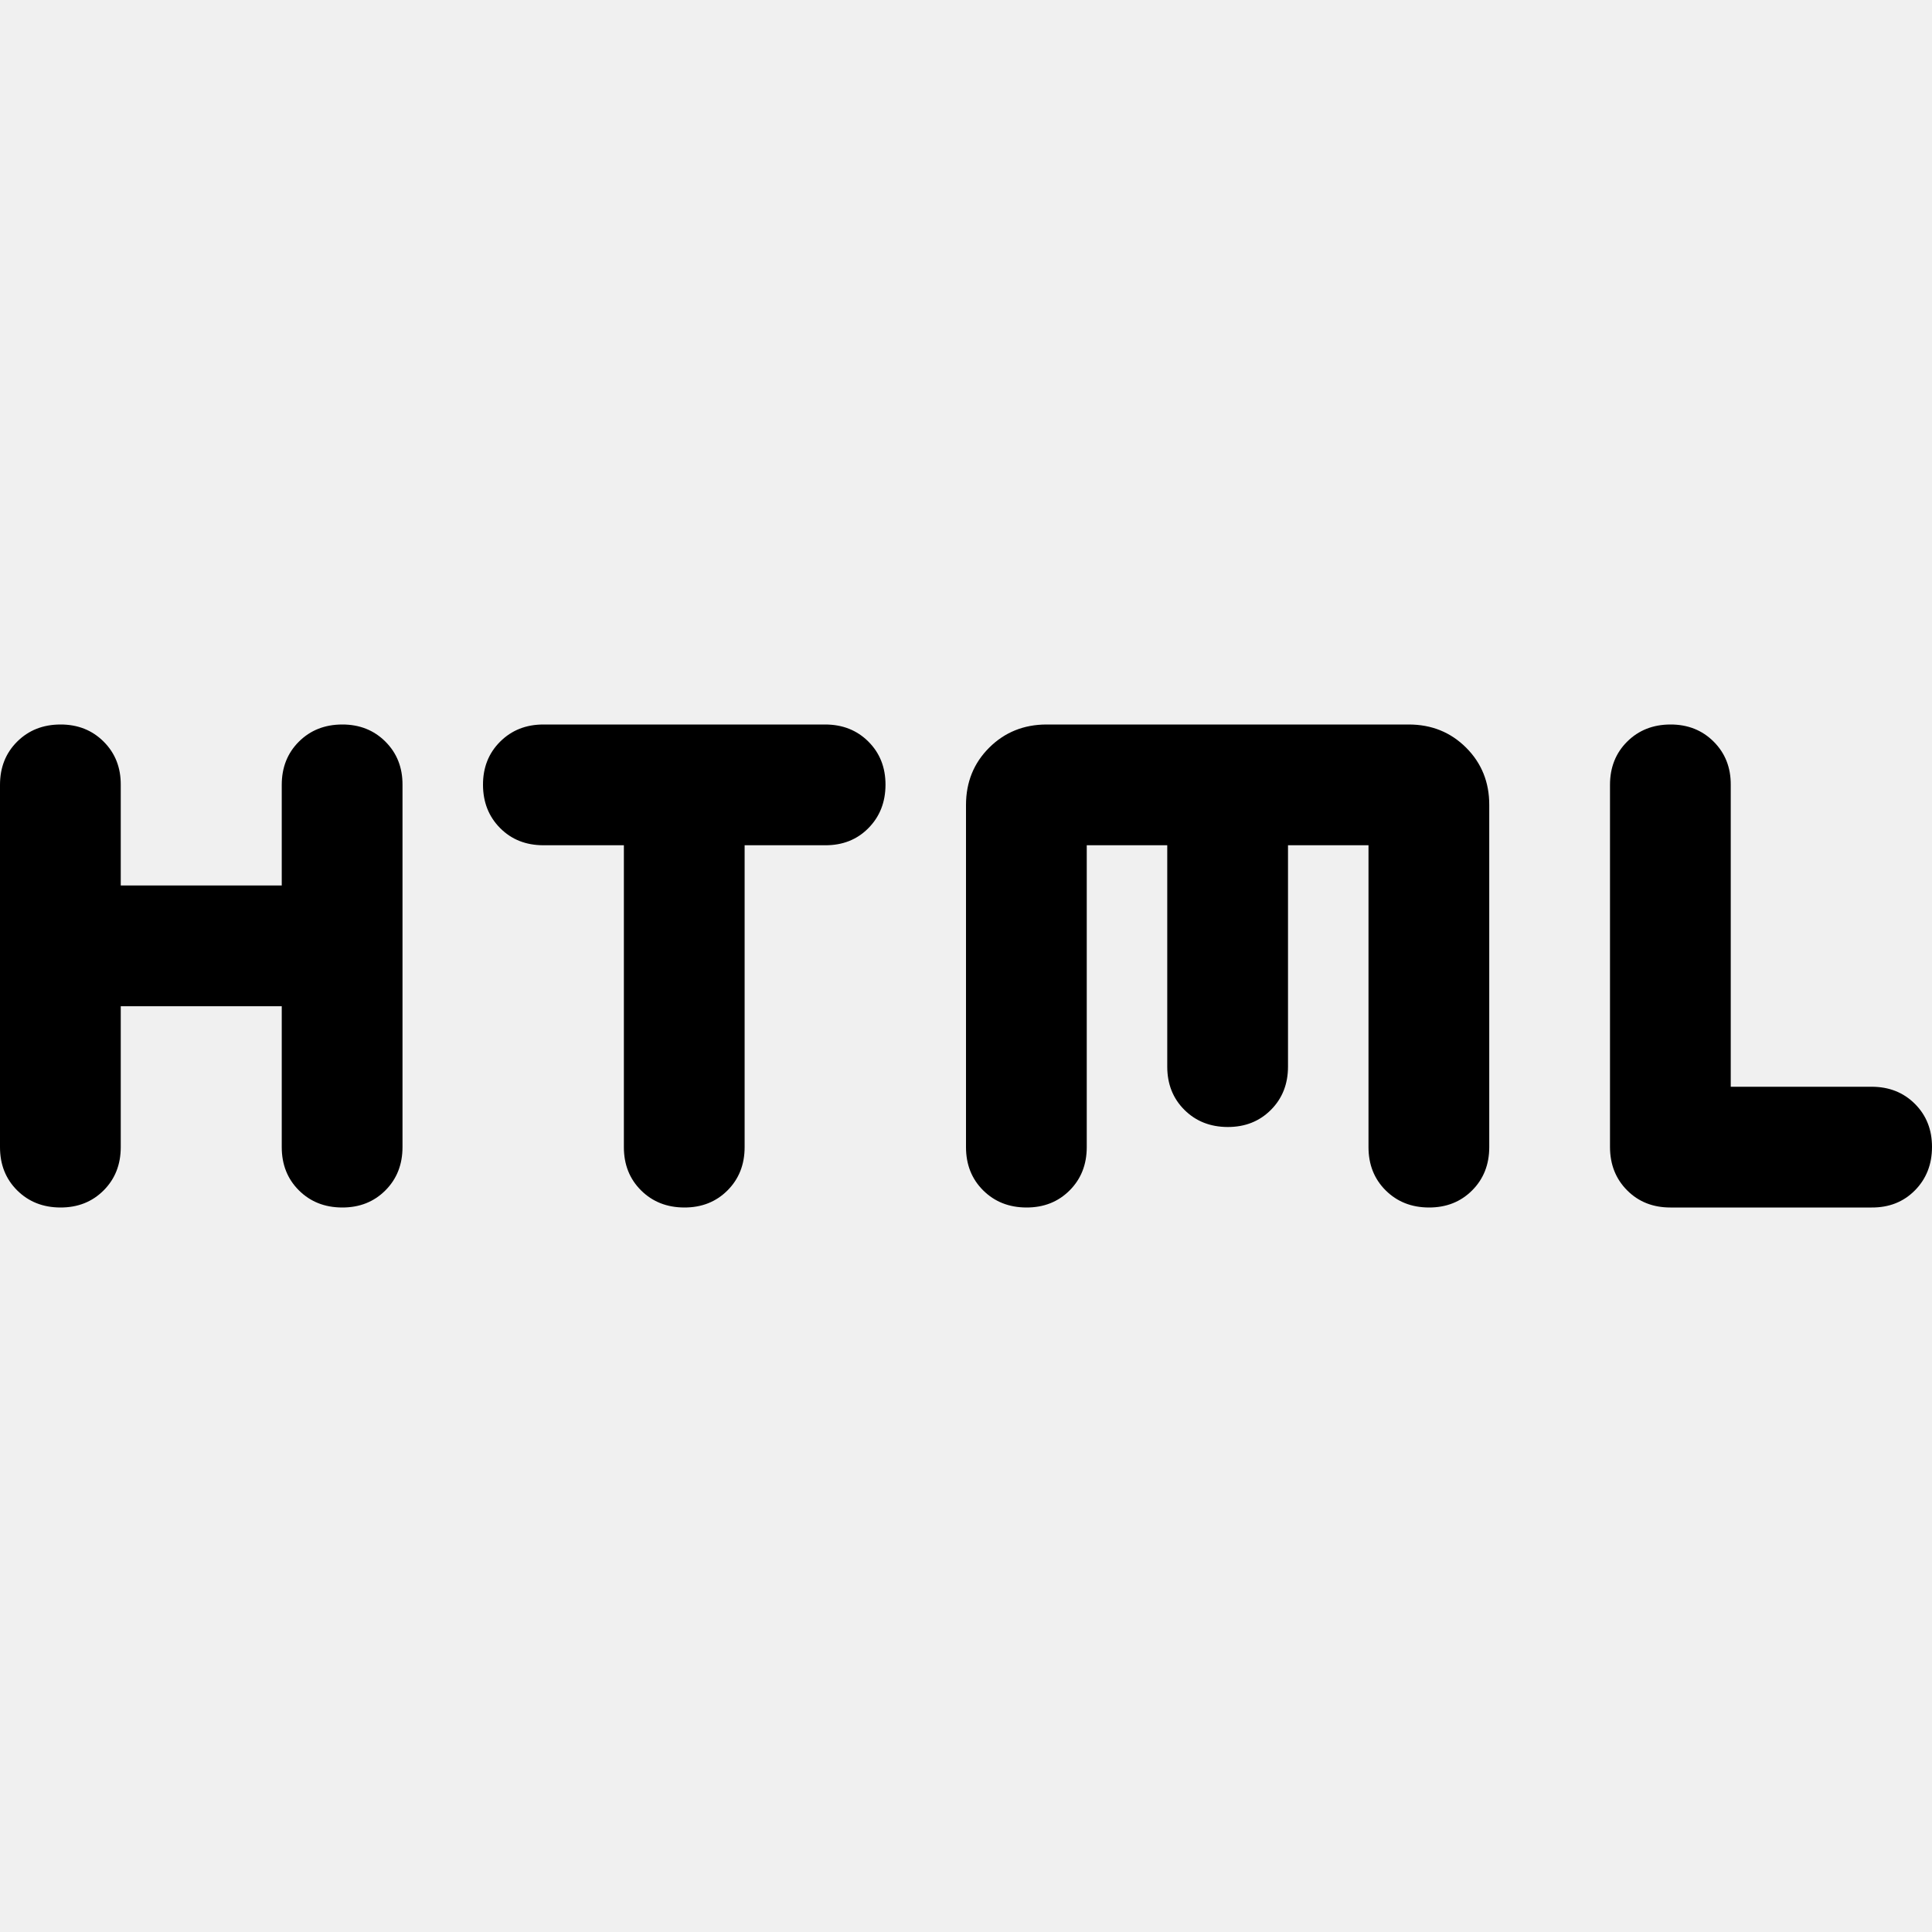
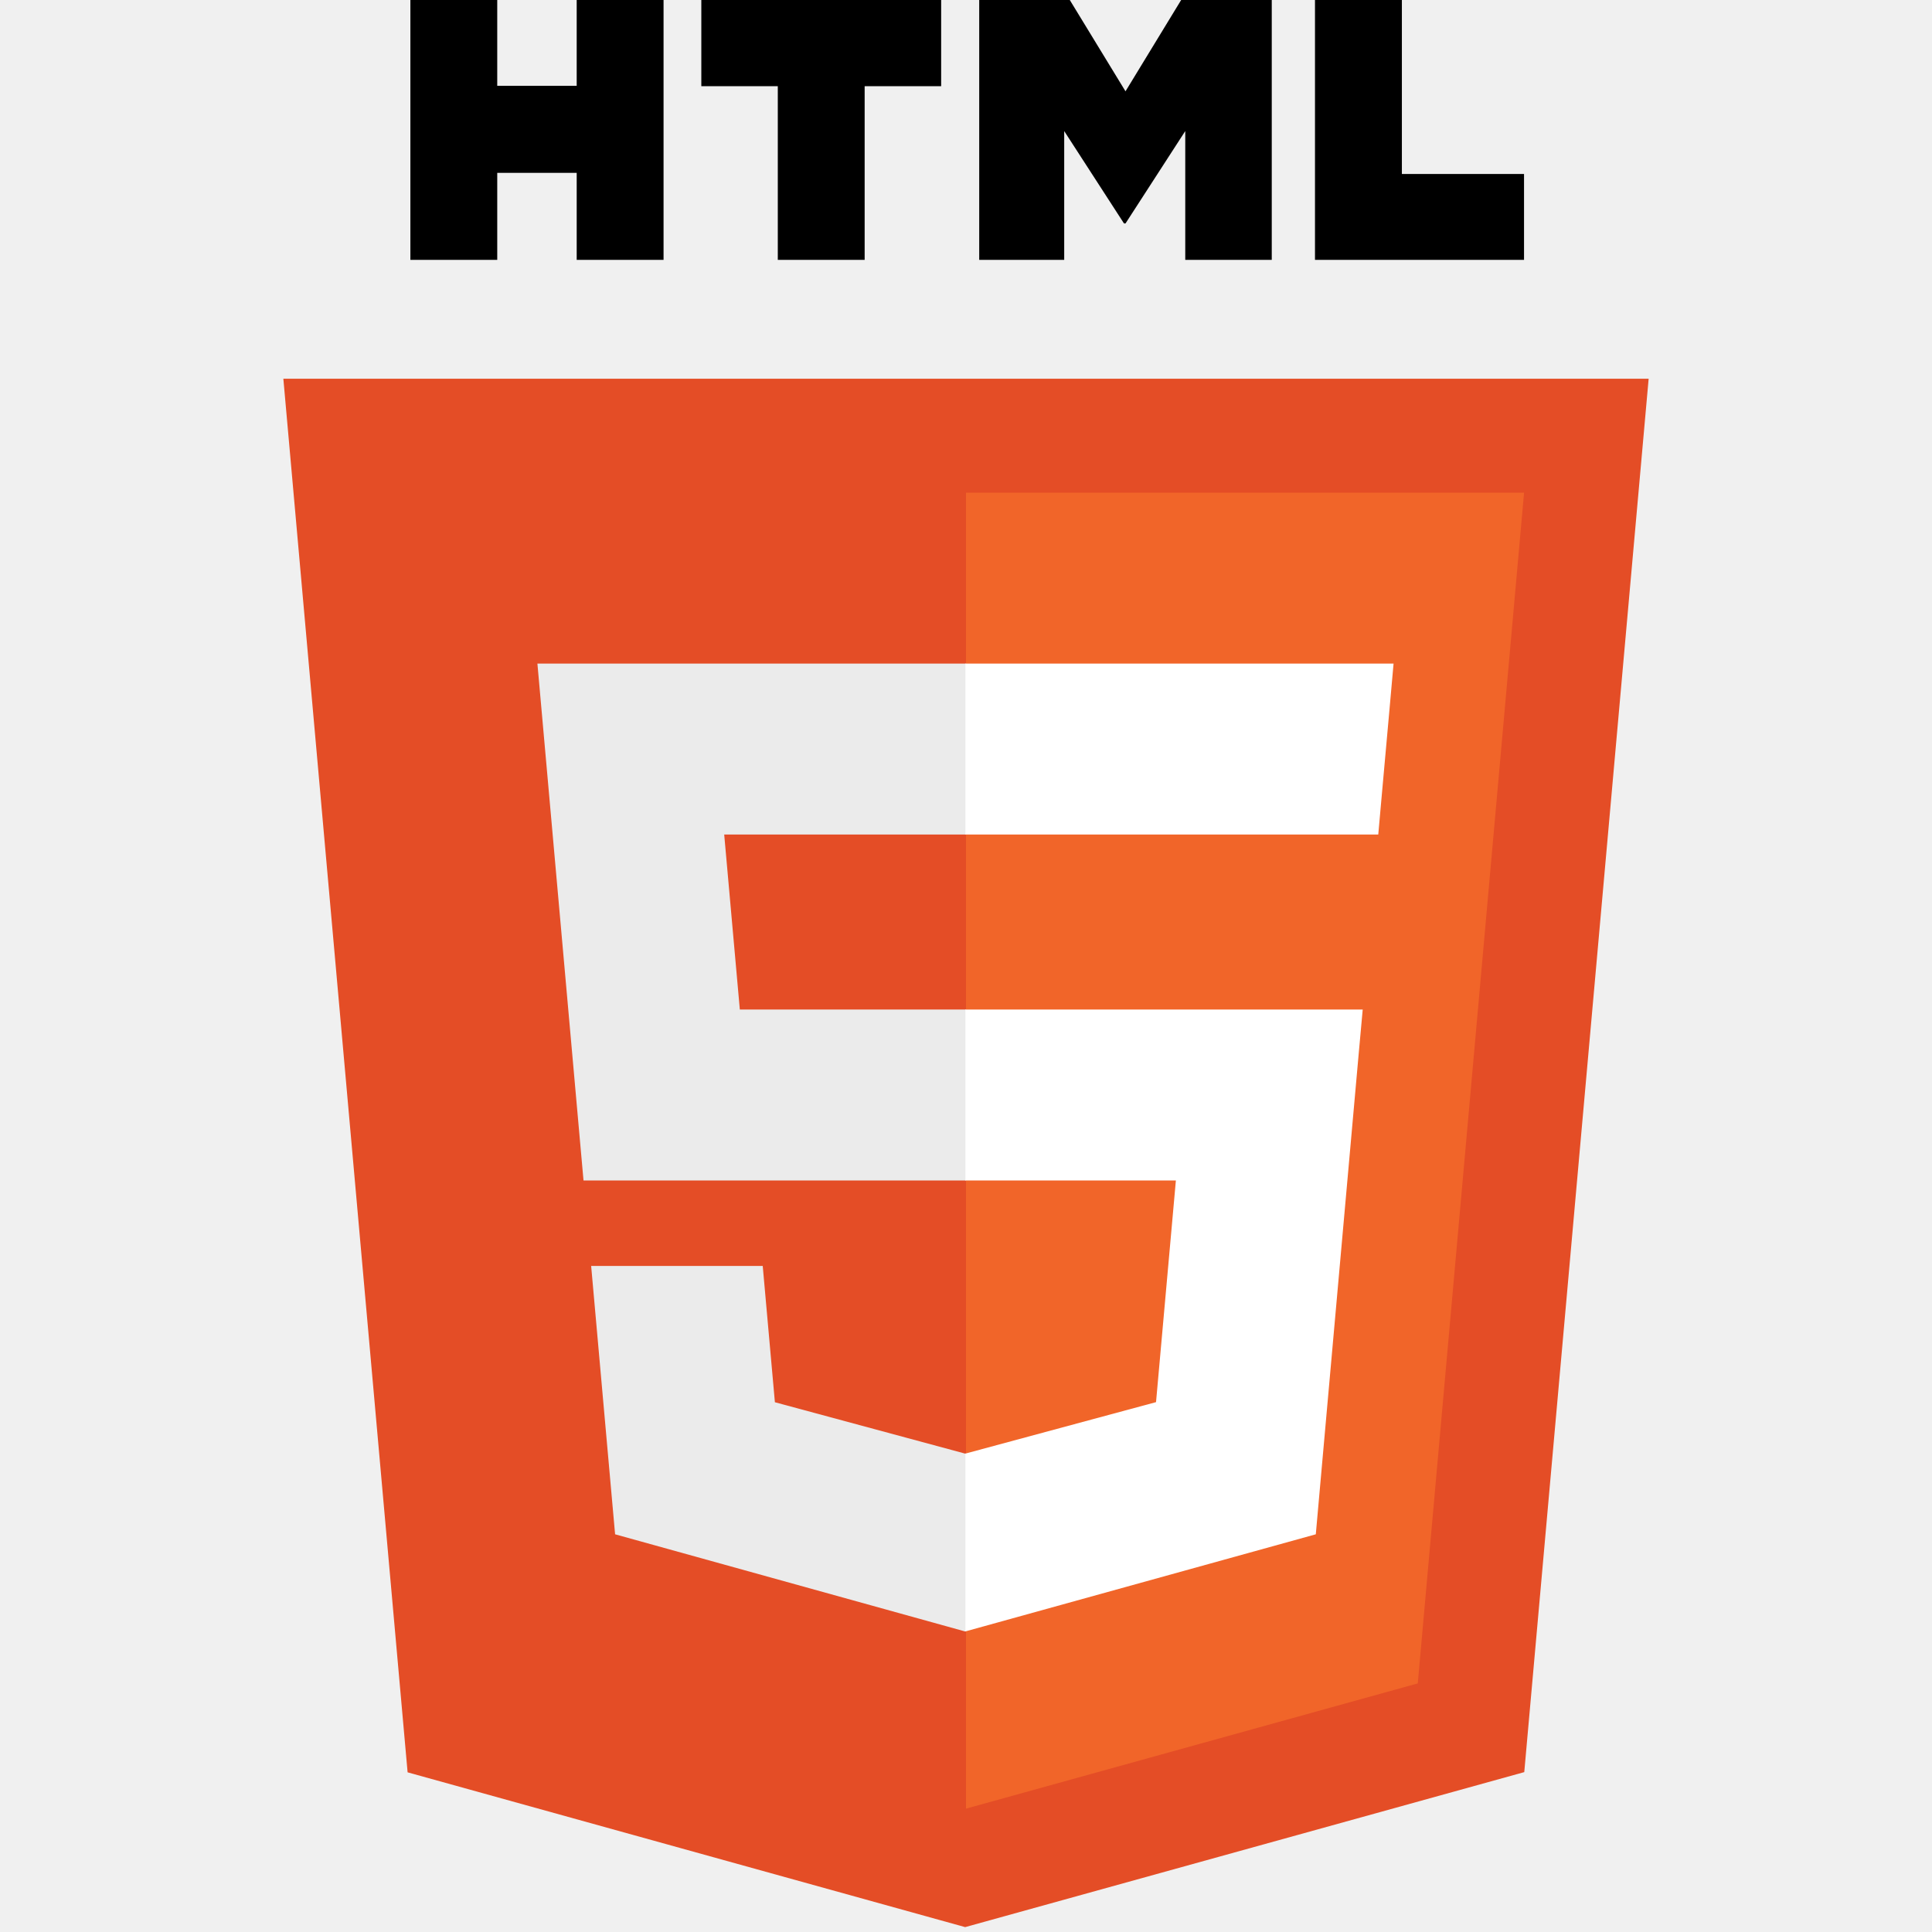
- <svg xmlns="http://www.w3.org/2000/svg" width="24" height="24" viewBox="0 0 24 24">
-   <path fill="currentColor" d="M0 14.25v-4.5q0-.325.213-.537T.75 9t.538.213t.212.537V11h2V9.75q0-.325.213-.537T4.25 9t.538.213T5 9.75v4.5q0 .325-.213.538T4.25 15t-.537-.213t-.213-.537V12.5h-2v1.75q0 .325-.213.538T.75 15t-.537-.213T0 14.25m7.75 0V10.5h-1q-.325 0-.537-.213T6 9.75t.213-.537T6.75 9h3.5q.325 0 .538.213T11 9.75t-.213.538t-.537.212h-1v3.75q0 .325-.213.538T8.5 15t-.537-.213t-.213-.537m4.25 0V10q0-.425.288-.712T13 9h4.5q.425 0 .713.288T18.5 10v4.25q0 .325-.213.538T17.75 15t-.537-.213T17 14.25V10.5h-1v2.75q0 .325-.213.538T15.25 14t-.537-.213t-.213-.537V10.5h-1v3.75q0 .325-.213.538T12.75 15t-.537-.213T12 14.25m8.75.75q-.325 0-.537-.213T20 14.25v-4.5q0-.325.213-.537T20.75 9t.538.213t.212.537v3.75h1.75q.325 0 .538.213t.212.537t-.213.538t-.537.212z" />
+ <svg xmlns="http://www.w3.org/2000/svg" width="800px" height="800px" viewBox="-52.5 0 361 361" preserveAspectRatio="xMinYMin meet">
+   <path d="M255.555 70.766l-23.241 260.36-104.47 28.962-104.182-28.922L.445 70.766h255.11z" fill="#E44D26" />
+   <path d="M128 337.95l84.417-23.403 19.86-222.49H128V337.95z" fill="#F16529" />
+   <path d="M82.82 155.932H128v-31.937H47.917l.764 8.568 7.85 88.01H128v-31.937H85.739l-2.919-32.704zM90.018 236.542h-32.06l4.474 50.146 65.421 18.16.147-.04V271.58l-.14.037-35.568-9.604-2.274-25.471z" fill="#EBEBEB" />
+   <path d="M24.18 0h16.23v16.035h14.847V0h16.231v48.558h-16.23v-16.26H40.411v16.26h-16.23V0zM92.83 16.103H78.544V0h44.814v16.103h-14.295v32.455h-16.23V16.103h-.001zM130.47 0h16.923l10.41 17.062L168.203 0h16.93v48.558h-16.164V24.49l-11.166 17.265h-.28L146.35 24.49v24.068h-15.88V0zM193.21 0h16.235v32.508h22.824v16.05h-39.06V0z" />
+   <path d="M127.89 220.573h39.327l-3.708 41.42-35.62 9.614v33.226l65.473-18.145.48-5.396 7.506-84.08.779-8.576H127.89v31.937zM127.89 155.854v.078h77.143l.64-7.178 1.456-16.191.763-8.568H127.89v31.86z" fill="#FFF" />
</svg>
